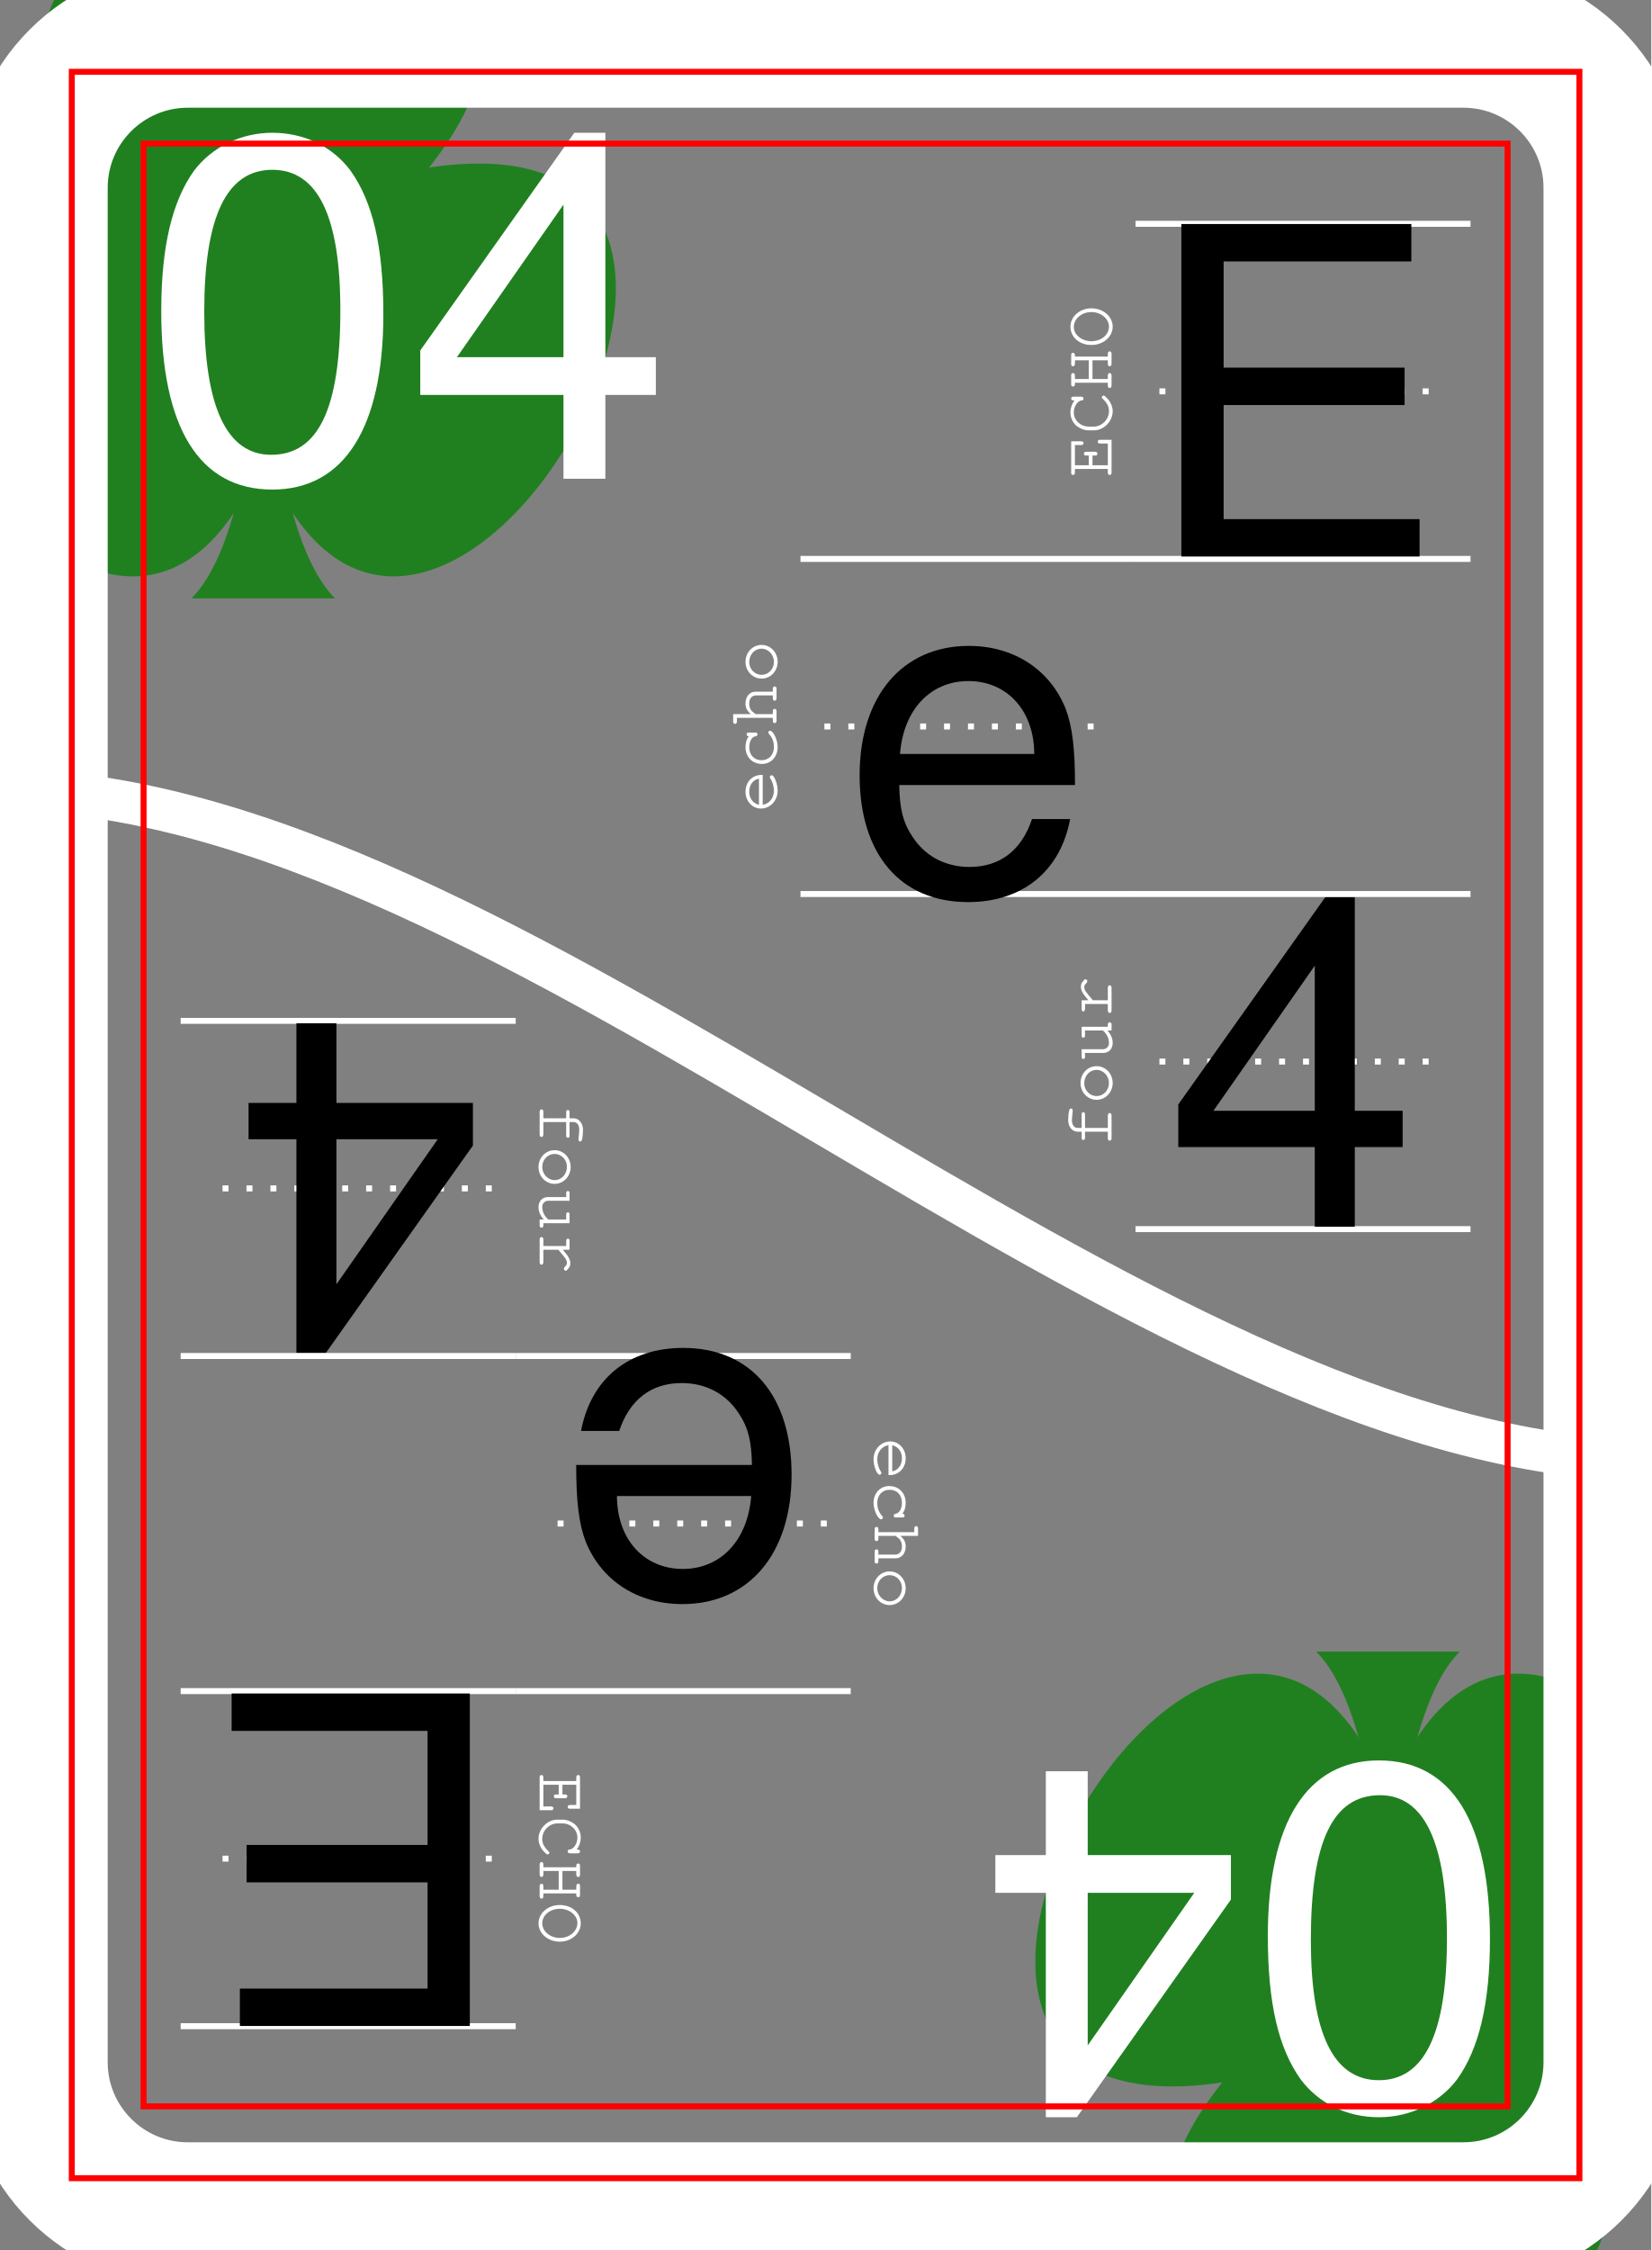
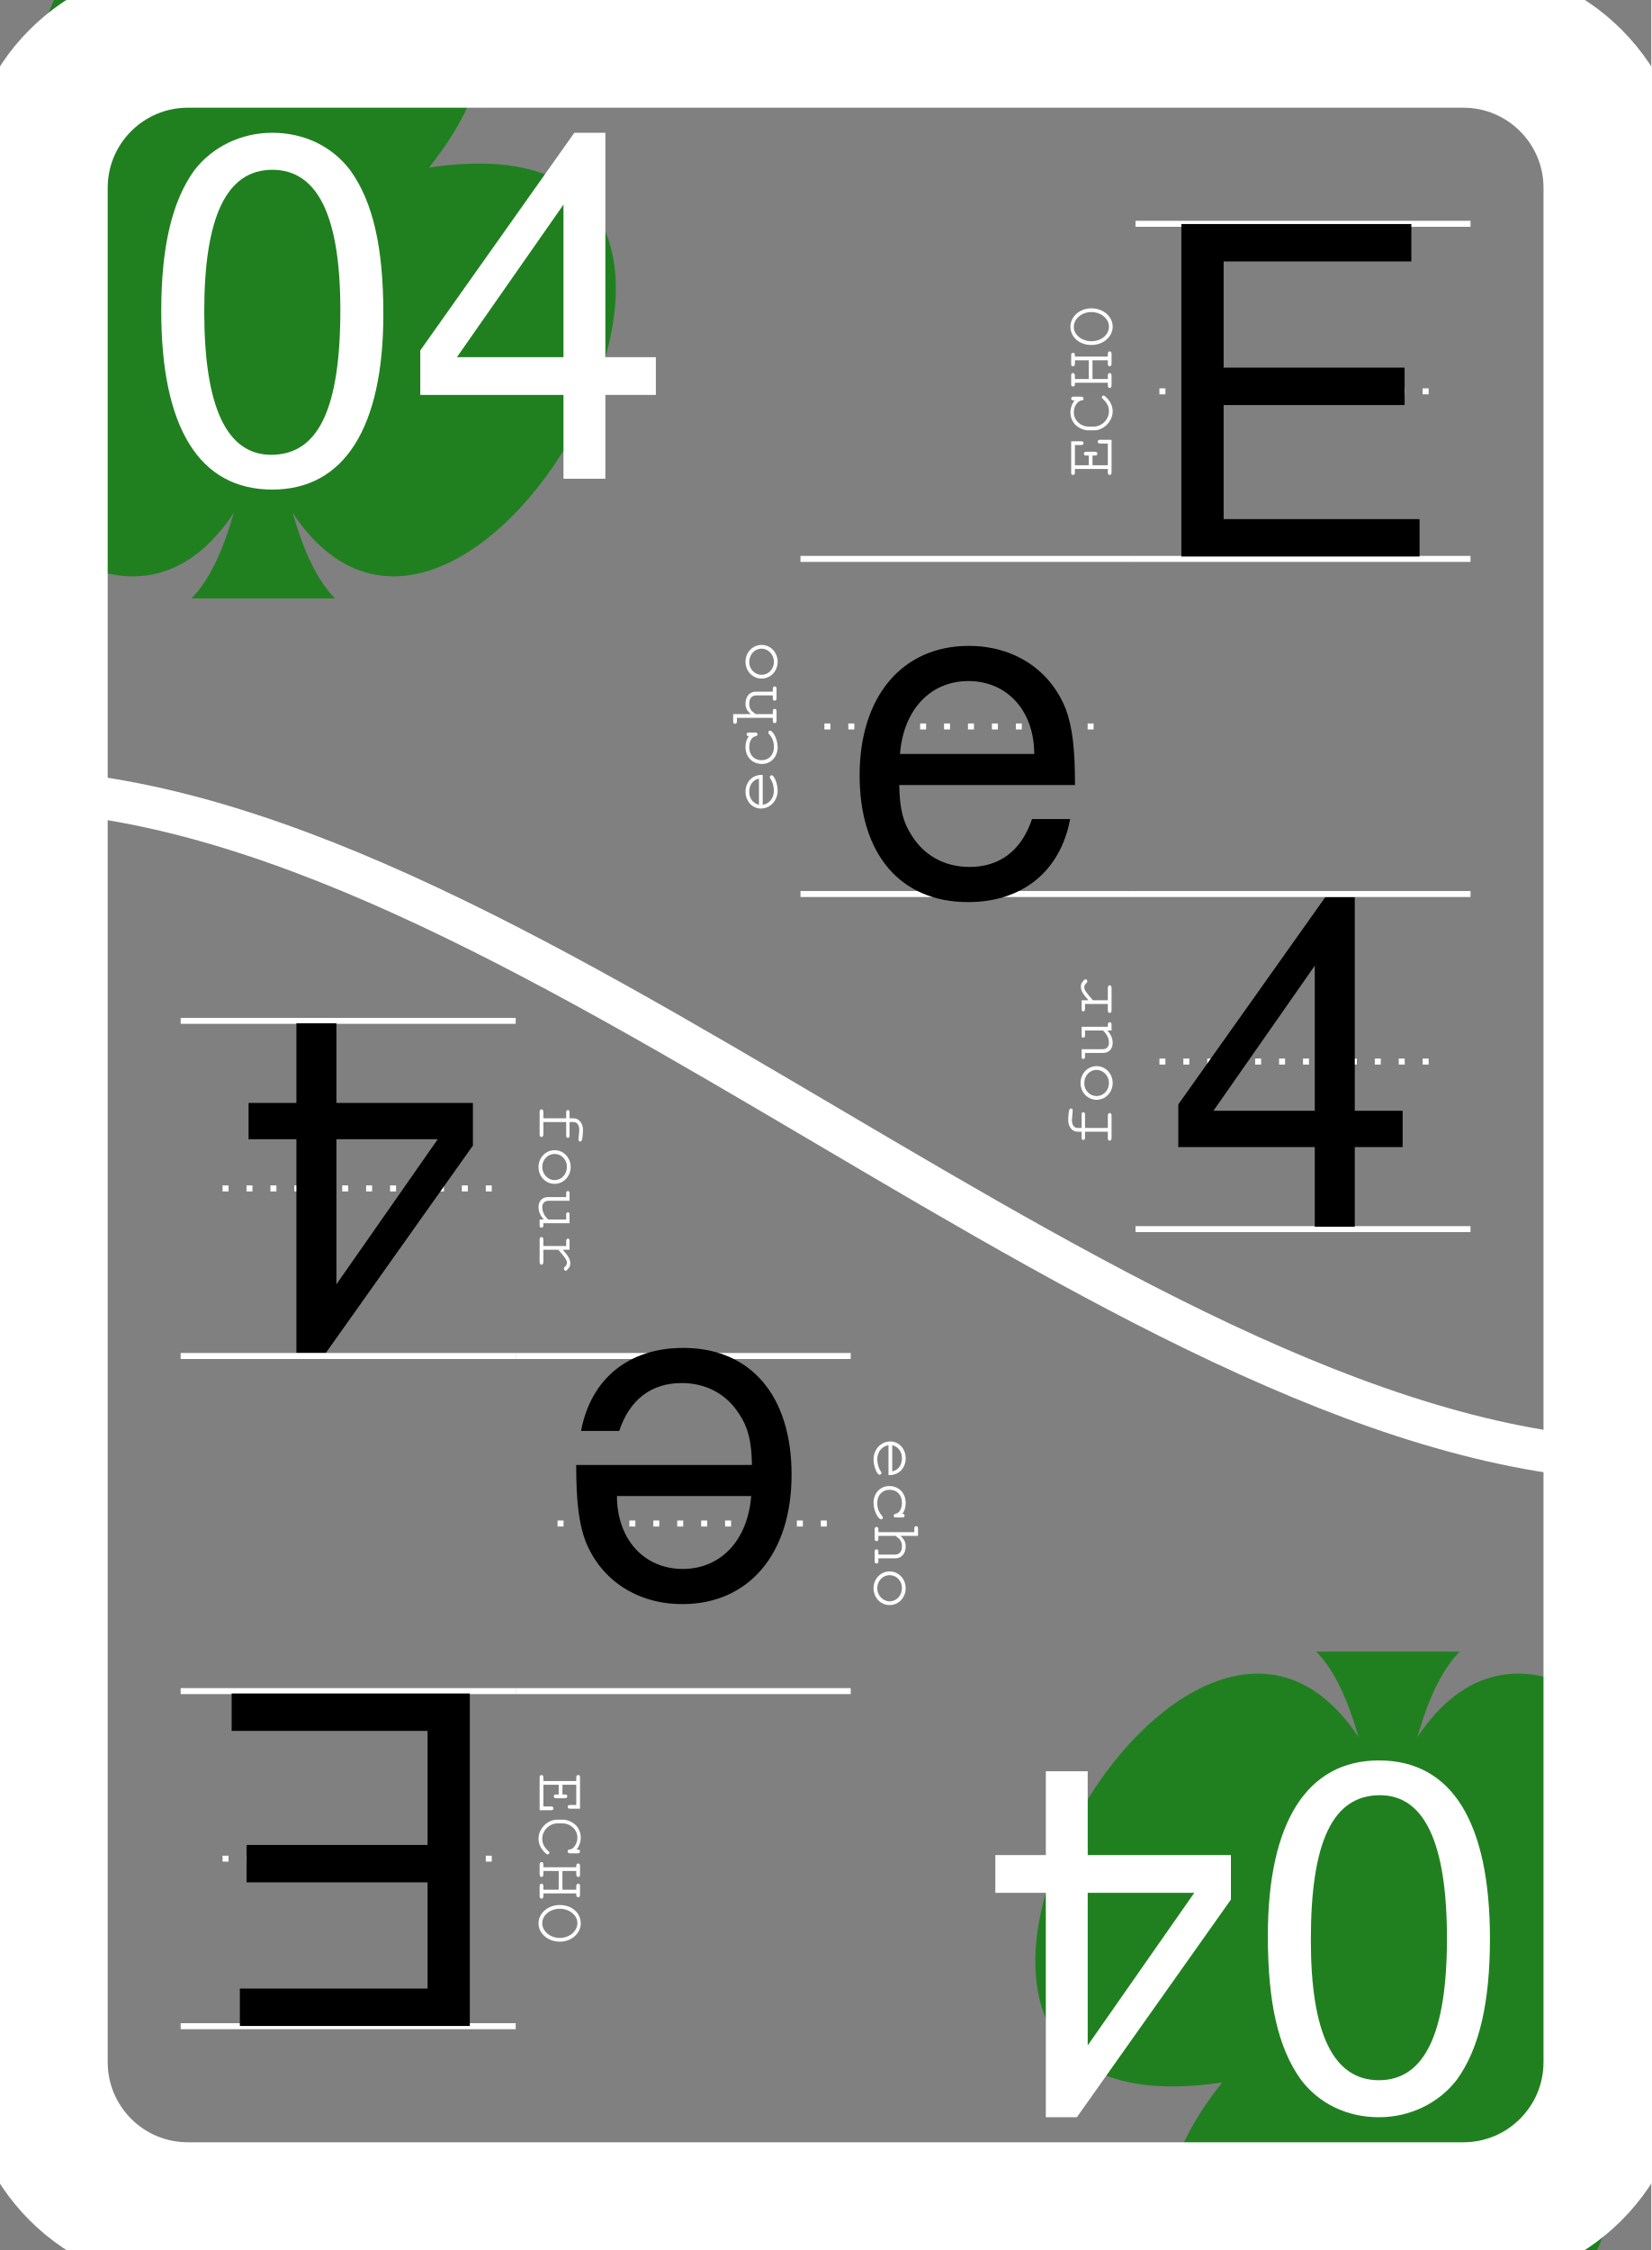
<svg xmlns="http://www.w3.org/2000/svg" xmlns:xlink="http://www.w3.org/1999/xlink" width="69mm" height="94mm" viewBox="-3 -3 69 94" version="1.1" id="card-04">
  <style>
    text { font-family:Helvetica; font-size:19.04px; line-height:1; fill:#000000;fill-opacity:1;stroke:none; }
   
   g.emoji path, g.emoji ellipse, g.emoji circle  { fill:none;stroke:#000000;stroke-width:1.0;stroke-linecap:round;stroke-miterlimit:4;stroke-dasharray:none;stroke-opacity:1 }
   g#card-04-formats-dark text { font-size:7px;fill:#ffffff; }
   g#card-04-thumb-up text, g#card-04-thumb-down text { font-size:7px; }
   path  { fill:none;stroke:#000000;stroke-width:1.0;stroke-linecap:butt;stroke-linejoin:miter;stroke-opacity:1; }
   path.suit { stroke:none; }
   g#card-04-border path  { fill:#808080;fill-opacity:1;stroke:#000000;stroke-width:1.5;stroke-opacity:1;stroke-miterlimit:4;stroke-dasharray:none; }
   g#card-04-lines path { fill:none;stroke:#ffffff;stroke-width:0.25;stroke-linecap:butt;stroke-linejoin:miter;stroke-miterlimit:4;stroke-dasharray:none;stroke-dashoffset:0;stroke-opacity:1 }
   g#card-04-lines-dark path { fill:none;stroke:#000000;stroke-width:0.5;stroke-linecap:butt;stroke-linejoin:miter;stroke-miterlimit:4;stroke-dasharray:none;stroke-dashoffset:0;stroke-opacity:1; }
   g#card-04-lines path.lines-center { stroke-dasharray:0.25, 0.75;}
  </style>
  <defs>
    <g id="card-04-heart-full" class="emoji" transform="translate(-7,-14)">
      <path d="M 7,14 C -5.5,3.5 2,-3 7,2 12,-3 19.5,3.5 7,14 Z" />
    </g>
    <g id="card-04-heart-broken" class="emoji" transform="translate(-7,-14)">
      <path d="M 3.119,0.918 C -0.516,1.134 -2.304,6.546 6.573,13.572            L 10.056,6.195 5.805,7.761 6.763,2.319            C 5.546,1.284 4.244,0.851 3.119,0.918 Z" />
      <path d="M 11.598,-0.031 C 10.627,-0.087 9.524,0.229 8.459,0.983            L 6.937,5.754 12.36,4.47 6.655,12.992            c 0.148,0.146 0.298,0.292 0.453,0.44            C 17.163,6.008 15.371,0.19 11.598,-0.031 Z" />
    </g>
    <g id="card-04-thumb" class="emoji">
      <path d="m 0.25,6 h 4 C 3.761,3.426 2.261,0.331 6.095,0.464           9.005,0.565 8.214,3.28 7.75,6 c 3,0 7,1 4,3 1,1 1,1 0,2 2,1 2,3 -11.5,2 z" />
      <path style="stroke-width:0.5" d="m 4.722,1.807 c 0,0 0.175,2.379 1.03,2.351           0.834,-0.027 0.855,-2.351 0.855,-2.351 z" />
    </g>
    <g id="card-04-thumb-down" transform="translate(-7,-14)">
      <g transform="translate(-0.1064203,-0.6459912)">
-         <path style="fill:none;stroke:#000000;stroke-width:0.342;stroke-miterlimit:4;stroke-dasharray:none;stroke-opacity:1" d="m 6.164,1.456 c -0.871,0.317 -1.75,0.576 -1.954,0.576 -0.337,6.56e-4 -0.37,0.279 -0.37,3.113 v 3.112 l 1.42,1.699 c 0.896,1.072 1.58,2.13 1.855,2.865 0.578,1.548 0.663,1.652 1.361,1.652 1.506,0 2.14,-1.654 1.302,-3.397 -0.703,-1.462 -0.703,-1.462 1.455,-1.462 1.649,0 1.96,-0.054 2.344,-0.408 0.354,-0.325 0.416,-0.551 0.31,-1.118 C 13.393,5.575 13.352,5.054 12.667,2.131 11.27,0.672 9.096,0.391 6.164,1.456 Z" />
-         <path style="fill:none;stroke:#000000;stroke-width:0.342;stroke-linecap:butt;stroke-linejoin:miter;stroke-miterlimit:4;stroke-dasharray:none;stroke-opacity:1" d="m 8.616,14.41 c 0.974,-0.083 0.526,-1.451 0.526,-1.451 l -1.294,-1.563 c -1.552,-0.039 -0.71,0.585 -1.051,0.707" />
-         <rect style="fill:none;fill-opacity:0.801;stroke:#000000;stroke-width:0.39;stroke-linecap:round;stroke-miterlimit:4;stroke-dasharray:none;stroke-opacity:1" width="3.565" height="7.378" x="0.302" y="2.094" />
+         <path d="m 6.164,1.456 c -0.871,0.317 -1.75,0.576 -1.954,0.576 -0.337,6.56e-4 -0.37,0.279 -0.37,3.113 v 3.112 l 1.42,1.699 c 0.896,1.072 1.58,2.13 1.855,2.865 0.578,1.548 0.663,1.652 1.361,1.652 1.506,0 2.14,-1.654 1.302,-3.397 -0.703,-1.462 -0.703,-1.462 1.455,-1.462 1.649,0 1.96,-0.054 2.344,-0.408 0.354,-0.325 0.416,-0.551 0.31,-1.118 C 13.393,5.575 13.352,5.054 12.667,2.131 11.27,0.672 9.096,0.391 6.164,1.456 Z" />
+         <path d="m 8.616,14.41 c 0.974,-0.083 0.526,-1.451 0.526,-1.451 l -1.294,-1.563 c -1.552,-0.039 -0.71,0.585 -1.051,0.707" />
+         <rect width="3.565" height="8.378" x="0.302" y="2.094" />
      </g>
    </g>
    <g id="card-04-thumb-up" class="emoji" transform="translate(-7,-14)">
      <g transform="translate(-0.1064198,-0.2965792)">
-         <path style="fill:none;stroke:#000000;stroke-width:0.342;stroke-miterlimit:4;stroke-dasharray:none;stroke-opacity:1" d="m 6.187,13.485 c -0.869,-0.317 -1.745,-0.576 -1.948,-0.576 -0.336,-6.46e-4 -0.369,-0.279 -0.369,-3.113 v -3.112 l 1.416,-1.699 c 0.893,-1.072 1.576,-2.13 1.849,-2.865 0.576,-1.548 0.661,-1.652 1.357,-1.652 1.501,0 2.134,1.654 1.298,3.397 -0.701,1.462 -0.701,1.462 1.45,1.462 1.644,0 1.954,0.054 2.337,0.408 0.353,0.325 0.415,0.551 0.309,1.118 -0.493,2.514 -0.534,3.035 -1.217,5.958 -1.392,1.459 -3.56,1.74 -6.483,0.674 z" />
-         <path style="fill:none;stroke:#000000;stroke-width:0.342;stroke-linecap:butt;stroke-linejoin:miter;stroke-miterlimit:4;stroke-dasharray:none;stroke-opacity:1" d="m 8.632,0.531 c 0.971,0.083 0.524,1.451 0.524,1.451 l -1.29,1.563 c -1.548,0.039 -0.708,-0.585 -1.048,-0.707" />
-         <rect style="fill:none;fill-opacity:0.801;stroke:#000000;stroke-width:0.39;stroke-linecap:round;stroke-miterlimit:4;stroke-dasharray:none;stroke-opacity:1" id="rect1836" width="3.555" height="7.378" x="0.301" y="6.697" />
+         <path d="m 6.187,13.485 c -0.869,-0.317 -1.745,-0.576 -1.948,-0.576 -0.336,-6.46e-4 -0.369,-0.279 -0.369,-3.113 v -3.112 l 1.416,-1.699 c 0.893,-1.072 1.576,-2.13 1.849,-2.865 0.576,-1.548 0.661,-1.652 1.357,-1.652 1.501,0 2.134,1.654 1.298,3.397 -0.701,1.462 -0.701,1.462 1.45,1.462 1.644,0 1.954,0.054 2.337,0.408 0.353,0.325 0.415,0.551 0.309,1.118 -0.493,2.514 -0.534,3.035 -1.217,5.958 -1.392,1.459 -3.56,1.74 -6.483,0.674 z" />
+         <path d="m 8.632,0.531 c 0.971,0.083 0.524,1.451 0.524,1.451 l -1.29,1.563 c -1.548,0.039 -0.708,-0.585 -1.048,-0.707" />
+         <rect width="3.555" height="8.378" x="0.301" y="6.697" />
      </g>
    </g>
    <g id="card-04-sad" class="emoji" transform="translate(-7,-14)">
      <ellipse id="card-04-sad-right-eye" cx="9.5" cy="4" rx="0.25" ry="0.75" />
      <ellipse id="card-04-sad-left-eye" cx="4.5" cy="4" rx="0.25" ry="0.75" />
      <circle id="card-04-sad-face" cx="7" cy="7" r="7" />
      <path id="card-04-sad-frown" d="m 3,10 c 1.5,-3 6,-3 8,0" />
    </g>
    <g id="card-04-happy" class="emoji" transform="translate(-7,-14)">
      <ellipse id="card-04-happy-right-eye" cx="9.5" cy="4" rx="0.25" ry="0.75" />
      <ellipse id="card-04-happy-left-eye" cx="4.5" cy="4" rx="0.25" ry="0.75" />
      <circle id="card-04-happy-face" cx="7" cy="7" r="7" />
      <path id="card-04-happy-smile" d="m 3,8 c 1.5,4 6,4 8,0" />
    </g>
    <g id="card-04-suit-club" transform="translate(7,7)">
      <path id="card-04-suit-club-flower" style="fill:#208020;stroke:none" d="     M -7.347880794884119e-16,4.0      C 3.365,12.557 12.557,-3.365 3.464,-2.0      C 9.192,-9.192 -9.192,-9.192 -3.464,-2      C -12.557,-3.365 -3.365,12.557 -7.347880794884119e-16,4.0      Z     " />
      <path id="card-04-suit-club-stem" style="fill:#208020;stroke:none" d="     m 0,7.0      h -1.5      c 1.5,-1.5 1.5,-7.0 1.5,-7.0      c 0,0 0,5.5 1.5,7.0      z" />
    </g>
    <g id="card-04-suit-heart">
      <path style="fill:#802020;stroke:none" d="M 7,14 C -5.5,3.5 2,-3 7,2 12,-3 19.5,3.5 7,14 Z" />
    </g>
    <g id="card-04-suit-diamond">
      <path style="fill:#202080;stroke:none" d="m 7,14 -7,-10 7,-4 7,4 z" />
    </g>
    <g id="card-04-suit-spade">
      <path style="fill:#202020;stroke:none" d="M 7,0 C -5.5,10.5 2,17 7,12 12,17 19.5,10.5 7,0 Z" />
      <path style="fill:#202020;stroke:none" d="m 7,14 h -1.5 c 1.5,-1.5 1.5,-7.0 1.5,-7.0 c 0,0 0,5.5 1.5,7.0 z" />
    </g>
    <g id="card-04-lines">
      <path d="m 0,0 14,0" />
      <path class="lines-center" d="m 1,7 12,0" />
      <path d="m 0,14 14,0" />
    </g>
    <g id="card-04-lines-dark">
      
      
      
    </g>
    <g id="card-04-translate-text">
      <text xml:space="preserve" x="37.45" y="34.25" text-anchor="middle">e</text>
      <text xml:space="preserve" x="51" y="20.25" text-anchor="middle">E</text>
      <text xml:space="preserve" x="51" y="48.25" text-anchor="middle">4</text>
    </g>
    <g id="card-04-translate-pics">
      <use x="37.45" y="34.25" xlink:href="#card-04-" />
      <use x="51" y="20.25" xlink:href="#card-04-" />
      <use x="51" y="48.25" xlink:href="#card-04-" />
    </g>
    <g id="card-04-formats">
      <g id="formats-up" transform="translate(44.45,6.35)">
        <use xlink:href="#card-04-lines" />
        <text transform="rotate(-90) translate(-7,-1)" xml:space="preserve" text-anchor="middle" style="font-size:3px;line-height:1;font-family:Courier;fill:#ffffff;fill-opacity:1;stroke:#ffffff;stroke-width:0;stroke-miterlimit:4;stroke-dasharray:none;stroke-opacity:1">ECHO</text>
      </g>
      <g id="card-04-formats-plain" transform="translate(30.45,20.35)">
        <use xlink:href="#card-04-lines" />
        <text transform="rotate(-90) translate(-7,-1)" xml:space="preserve" text-anchor="middle" style="font-size:3px;line-height:1;font-family:Courier;fill:#ffffff;fill-opacity:1;stroke:#ffffff;stroke-width:0;stroke-miterlimit:4;stroke-dasharray:none;stroke-opacity:1">echo</text>
      </g>
      <g id="card-04-formats-down" transform="translate(44.45,34.35)">
        <use xlink:href="#card-04-lines" />
        <text transform="rotate(-90) translate(-7,-1)" xml:space="preserve" text-anchor="middle" style="font-size:3px;line-height:1;font-family:Courier;fill:#ffffff;fill-opacity:1;stroke:#ffffff;stroke-width:0;stroke-miterlimit:4;stroke-dasharray:none;stroke-opacity:1">four</text>
      </g>
      <text xml:space="preserve" text-anchor="middle" style="font-size:7px;line-height:1;font-family:Courier;fill:#ffffff;fill-opacity:1;stroke:#ffffff;stroke-width:0;stroke-miterlimit:4;stroke-dasharray:none;stroke-opacity:1" x="51.45" y="28.50" />
    </g>
    <g id="card-04-formats-dark">
      <g id="card-04-formats-up" transform="translate(44.45,6.35)">
        <use xlink:href="#card-04-lines-dark" />
        <text transform="rotate(-90) translate(-7,-1)" xml:space="preserve" text-anchor="middle" style="font-size:3px;line-height:1;font-family:Courier;fill:#ffffff;fill-opacity:1;stroke:#ffffff;stroke-width:0;stroke-miterlimit:4;stroke-dasharray:none;stroke-opacity:1">ECHO</text>
      </g>
      <g id="card-04-formats-plain" transform="translate(30.45,20.35)">
        <use xlink:href="#card-04-lines-dark" />
        <text transform="rotate(-90) translate(-7,18.5)" xml:space="preserve" text-anchor="middle" style="font-size:4px;line-height:1;font-family:Courier;fill:#ffffff;fill-opacity:1;stroke:#ffffff;stroke-width:0;stroke-miterlimit:4;stroke-dasharray:none;stroke-opacity:1">echo</text>
      </g>
      <g id="card-04-formats-down" transform="translate(44.45,34.35)">
        <use xlink:href="#card-04-lines-dark" />
        <text transform="rotate(-90) translate(-7,-1)" xml:space="preserve" text-anchor="middle" style="font-size:3px;line-height:1;font-family:Courier;fill:#ffffff;fill-opacity:1;stroke:#ffffff;stroke-width:0;stroke-miterlimit:4;stroke-dasharray:none;stroke-opacity:1">four</text>
      </g>
      <text xml:space="preserve" text-anchor="middle" style="fill:#000000;font-size:150%" x="51.45" y="36" />
    </g>
  </defs>
  <g id="card-04-main-layer">
    <rect x="-3" y="-3" width="69" height="94" style="fill:#808080" />
    <use opacity="1" transform="matrix(2,0,0,2,-6,-6)" xlink:href="#card-04-suit-club" />
    <use xlink:href="#card-04-formats" />
    <g transform="rotate(180,31.5,44)">
      <use opacity="1" transform="matrix(2,0,0,2,-6,-6)" xlink:href="#card-04-suit-club" />
      <use xlink:href="#card-04-formats" />
    </g>
    <g id="card-04-border">
      <rect x="-1.5" y="-1.5" width="66" height="91" rx="6.35" opacity="1.0" style="fill:none;stroke:#ffffff;stroke-width:6.0" />
      <path id="card-04-border-separator" style="stroke:#ffffff;stroke-width:1.75;fill:none;" d="M -3.0,30 C 18.5,30 44.5,58 66,58" />
    </g>
    <g id="card-04-upward">
      <text x="14" y="17" style="font-family:Helvetica;font-size:20px;fill:#fff" text-anchor="middle">04</text>
      <use xlink:href="#card-04-translate-text" />
    </g>
    <use xlink:href="#card-04-upward" transform="rotate(180,31.5,44)" />
-     <rect x="0" y="0" width="63" height="88" style="stroke:#f00;stroke-width:0.25;fill:none;" />
-     <rect x="3" y="3" width="57" height="82" style="stroke:#f00;stroke-width:0.25;fill:none;" />
  </g>
</svg>
